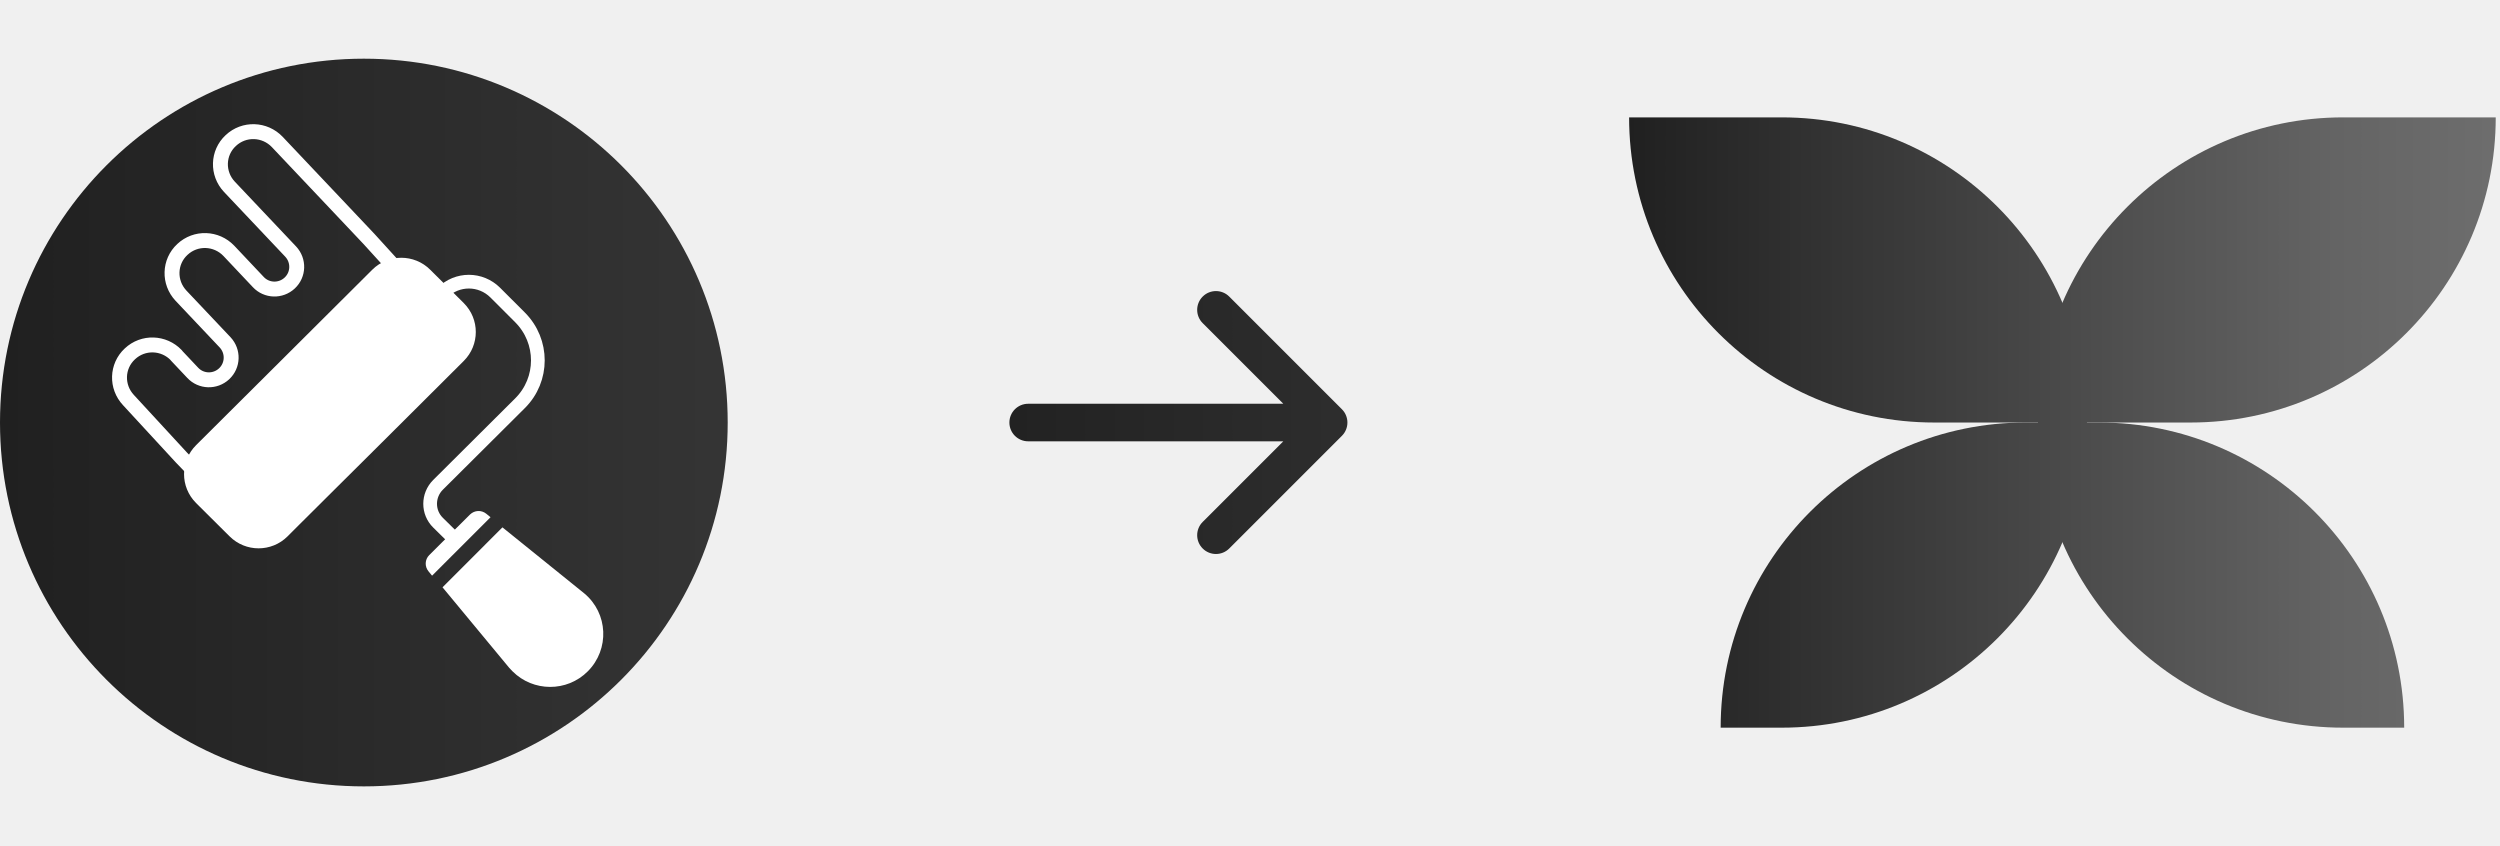
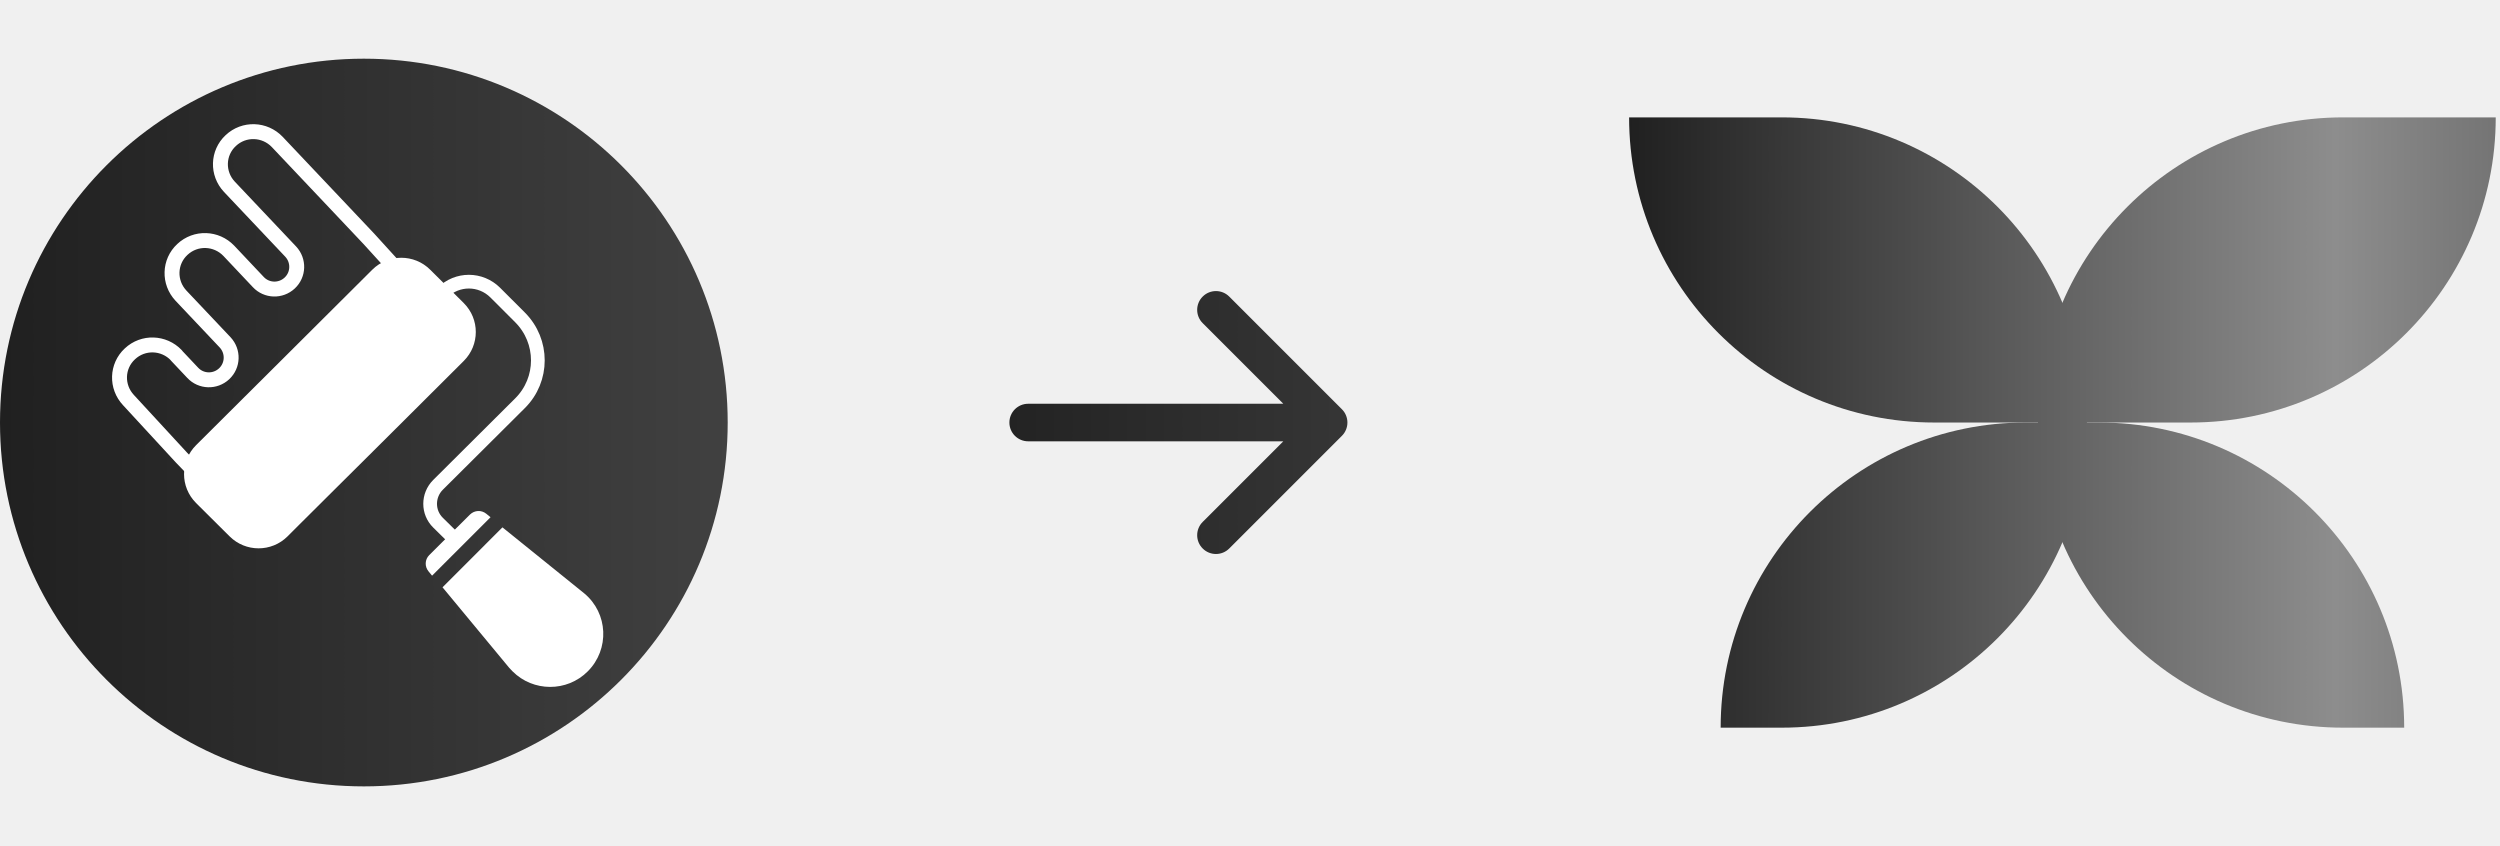
<svg xmlns="http://www.w3.org/2000/svg" width="213" height="72" viewBox="0 0 213 72" fill="none" role="img" aria-label="Renovate to Changesets">
  <defs>
-     <linearGradient id="logo-flow" x1="0" y1="36" x2="213" y2="36" gradientUnits="userSpaceOnUse">
+     <linearGradient id="logo-flow" gradientUnits="userSpaceOnUse" x1="0" y1="36" x2="426" y2="36">
      <stop offset="0" stop-color="#202020" />
-       <stop offset="0.5" stop-color="#646464" />
-       <stop offset="1" stop-color="#8d8d8d" />
+       <stop offset="0.25" stop-color="#8d8d8d" />
+       <stop offset="0.5" stop-color="#202020" />
+       <stop offset="0.75" stop-color="#8d8d8d" />
+       <stop offset="1" stop-color="#202020" />
+       <animate attributeName="x1" values="0;-213" dur="3s" repeatCount="indefinite" />
+       <animate attributeName="x2" values="426;213" dur="3s" repeatCount="indefinite" />
    </linearGradient>
  </defs>
  <g transform="translate(0 5) scale(1.9375)">
    <circle cx="16" cy="16" r="16" fill="url(#logo-flow)" />
    <g fill="none" transform="translate(1.71 1.435) scale(0.8864)">
      <path d="M6.818 13.093C6.199 12.444 5.172 12.405 4.514 13.025C3.855 13.635 3.826 14.661 4.446 15.32L7.07 18.166L7.612 18.728L17.749 8.833L16.374 7.322L14.883 5.744L11.824 2.51C11.204 1.862 10.178 1.823 9.519 2.443C8.861 3.053 8.832 4.079 9.452 4.737L12.492 7.952C12.908 8.397 12.889 9.094 12.443 9.51C11.998 9.927 11.301 9.907 10.885 9.462L9.423 7.913C8.803 7.264 7.777 7.226 7.118 7.845C6.46 8.455 6.431 9.481 7.051 10.14L9.239 12.454C9.655 12.899 9.636 13.596 9.19 14.013C8.745 14.429 8.048 14.41 7.631 13.964L6.818 13.102" stroke="#ffffff" stroke-width="0.74" stroke-linecap="round" stroke-linejoin="round" />
      <path d="M20.024 9.985C20.383 9.627 20.857 9.443 21.332 9.443C21.806 9.443 22.28 9.627 22.639 9.985L23.868 11.214C25.049 12.396 25.049 14.303 23.868 15.475L19.802 19.522C19.279 20.044 19.279 20.887 19.802 21.4L20.46 22.049" stroke="#ffffff" stroke-width="0.68" stroke-linecap="round" stroke-linejoin="round" />
      <path d="M12.25 13.645L8.058 17.818C7.409 18.466 7.409 19.512 8.058 20.161L8.222 20.325L9.723 21.816C10.372 22.465 11.427 22.465 12.076 21.816L12.686 21.206L14.535 19.367L15.813 18.098L17.875 16.046L20.819 13.112C21.467 12.463 21.467 11.418 20.819 10.769L19.153 9.113C18.505 8.465 17.449 8.465 16.8 9.113L12.25 13.645Z" fill="#ffffff" stroke="#ffffff" stroke-width="0.74" stroke-linecap="round" stroke-linejoin="round" />
      <path d="M19.511 24.024L22.406 21.129L22.193 20.955C21.951 20.761 21.612 20.78 21.39 20.993L19.366 23.007C19.143 23.23 19.134 23.578 19.327 23.811L19.502 24.024H19.511Z" fill="#ffffff" />
      <path d="M27.053 24.905L22.997 21.632L20.024 24.605L23.335 28.603C23.384 28.661 23.442 28.719 23.5 28.777C24.517 29.794 26.192 29.814 27.228 28.777C28.322 27.683 28.244 25.892 27.053 24.905Z" fill="#ffffff" />
    </g>
  </g>
  <path fill-rule="evenodd" clip-rule="evenodd" transform="translate(81.2 16.8) scale(1.6)" d="M13.293 5.293C13.683 4.902 14.317 4.902 14.707 5.293L20.707 11.293C20.895 11.48 21 11.735 21 12C21 12.265 20.895 12.52 20.707 12.707L14.707 18.707C14.317 19.098 13.683 19.098 13.293 18.707C12.902 18.317 12.902 17.683 13.293 17.293L17.586 13H4C3.448 13 3 12.552 3 12C3 11.448 3.448 11 4 11H17.586L13.293 6.707C12.902 6.317 12.902 5.683 13.293 5.293Z" fill="url(#logo-flow)" />
  <g transform="translate(138.8 10) scale(0.5652174)">
    <path d="M68.997 45.998C68.997 20.594 48.403 0 22.999 0H0C0 25.404 20.594 45.998 45.998 45.998H68.997Z" fill="url(#logo-flow)" />
    <path d="M68.997 45.998C68.997 71.402 48.403 91.996 22.999 91.996H13.799C13.799 66.592 34.393 45.998 59.797 45.998L68.997 45.998Z" fill="url(#logo-flow)" />
    <path d="M61.637 45.998C61.637 20.594 82.231 0 107.635 0H130.634C130.634 25.404 110.04 45.998 84.636 45.998H61.637Z" fill="url(#logo-flow)" />
    <path d="M61.637 45.998C61.637 71.402 82.231 91.996 107.635 91.996H116.835C116.835 66.592 96.241 45.998 70.837 45.998L61.637 45.998Z" fill="url(#logo-flow)" />
    <path d="M65.317 27.94C67.686 33.484 68.997 39.588 68.997 45.998C68.997 52.408 67.686 58.511 65.317 64.055C62.948 58.511 61.637 52.408 61.637 45.998C61.637 39.588 62.948 33.484 65.317 27.94Z" fill="url(#logo-flow)" />
  </g>
</svg>
